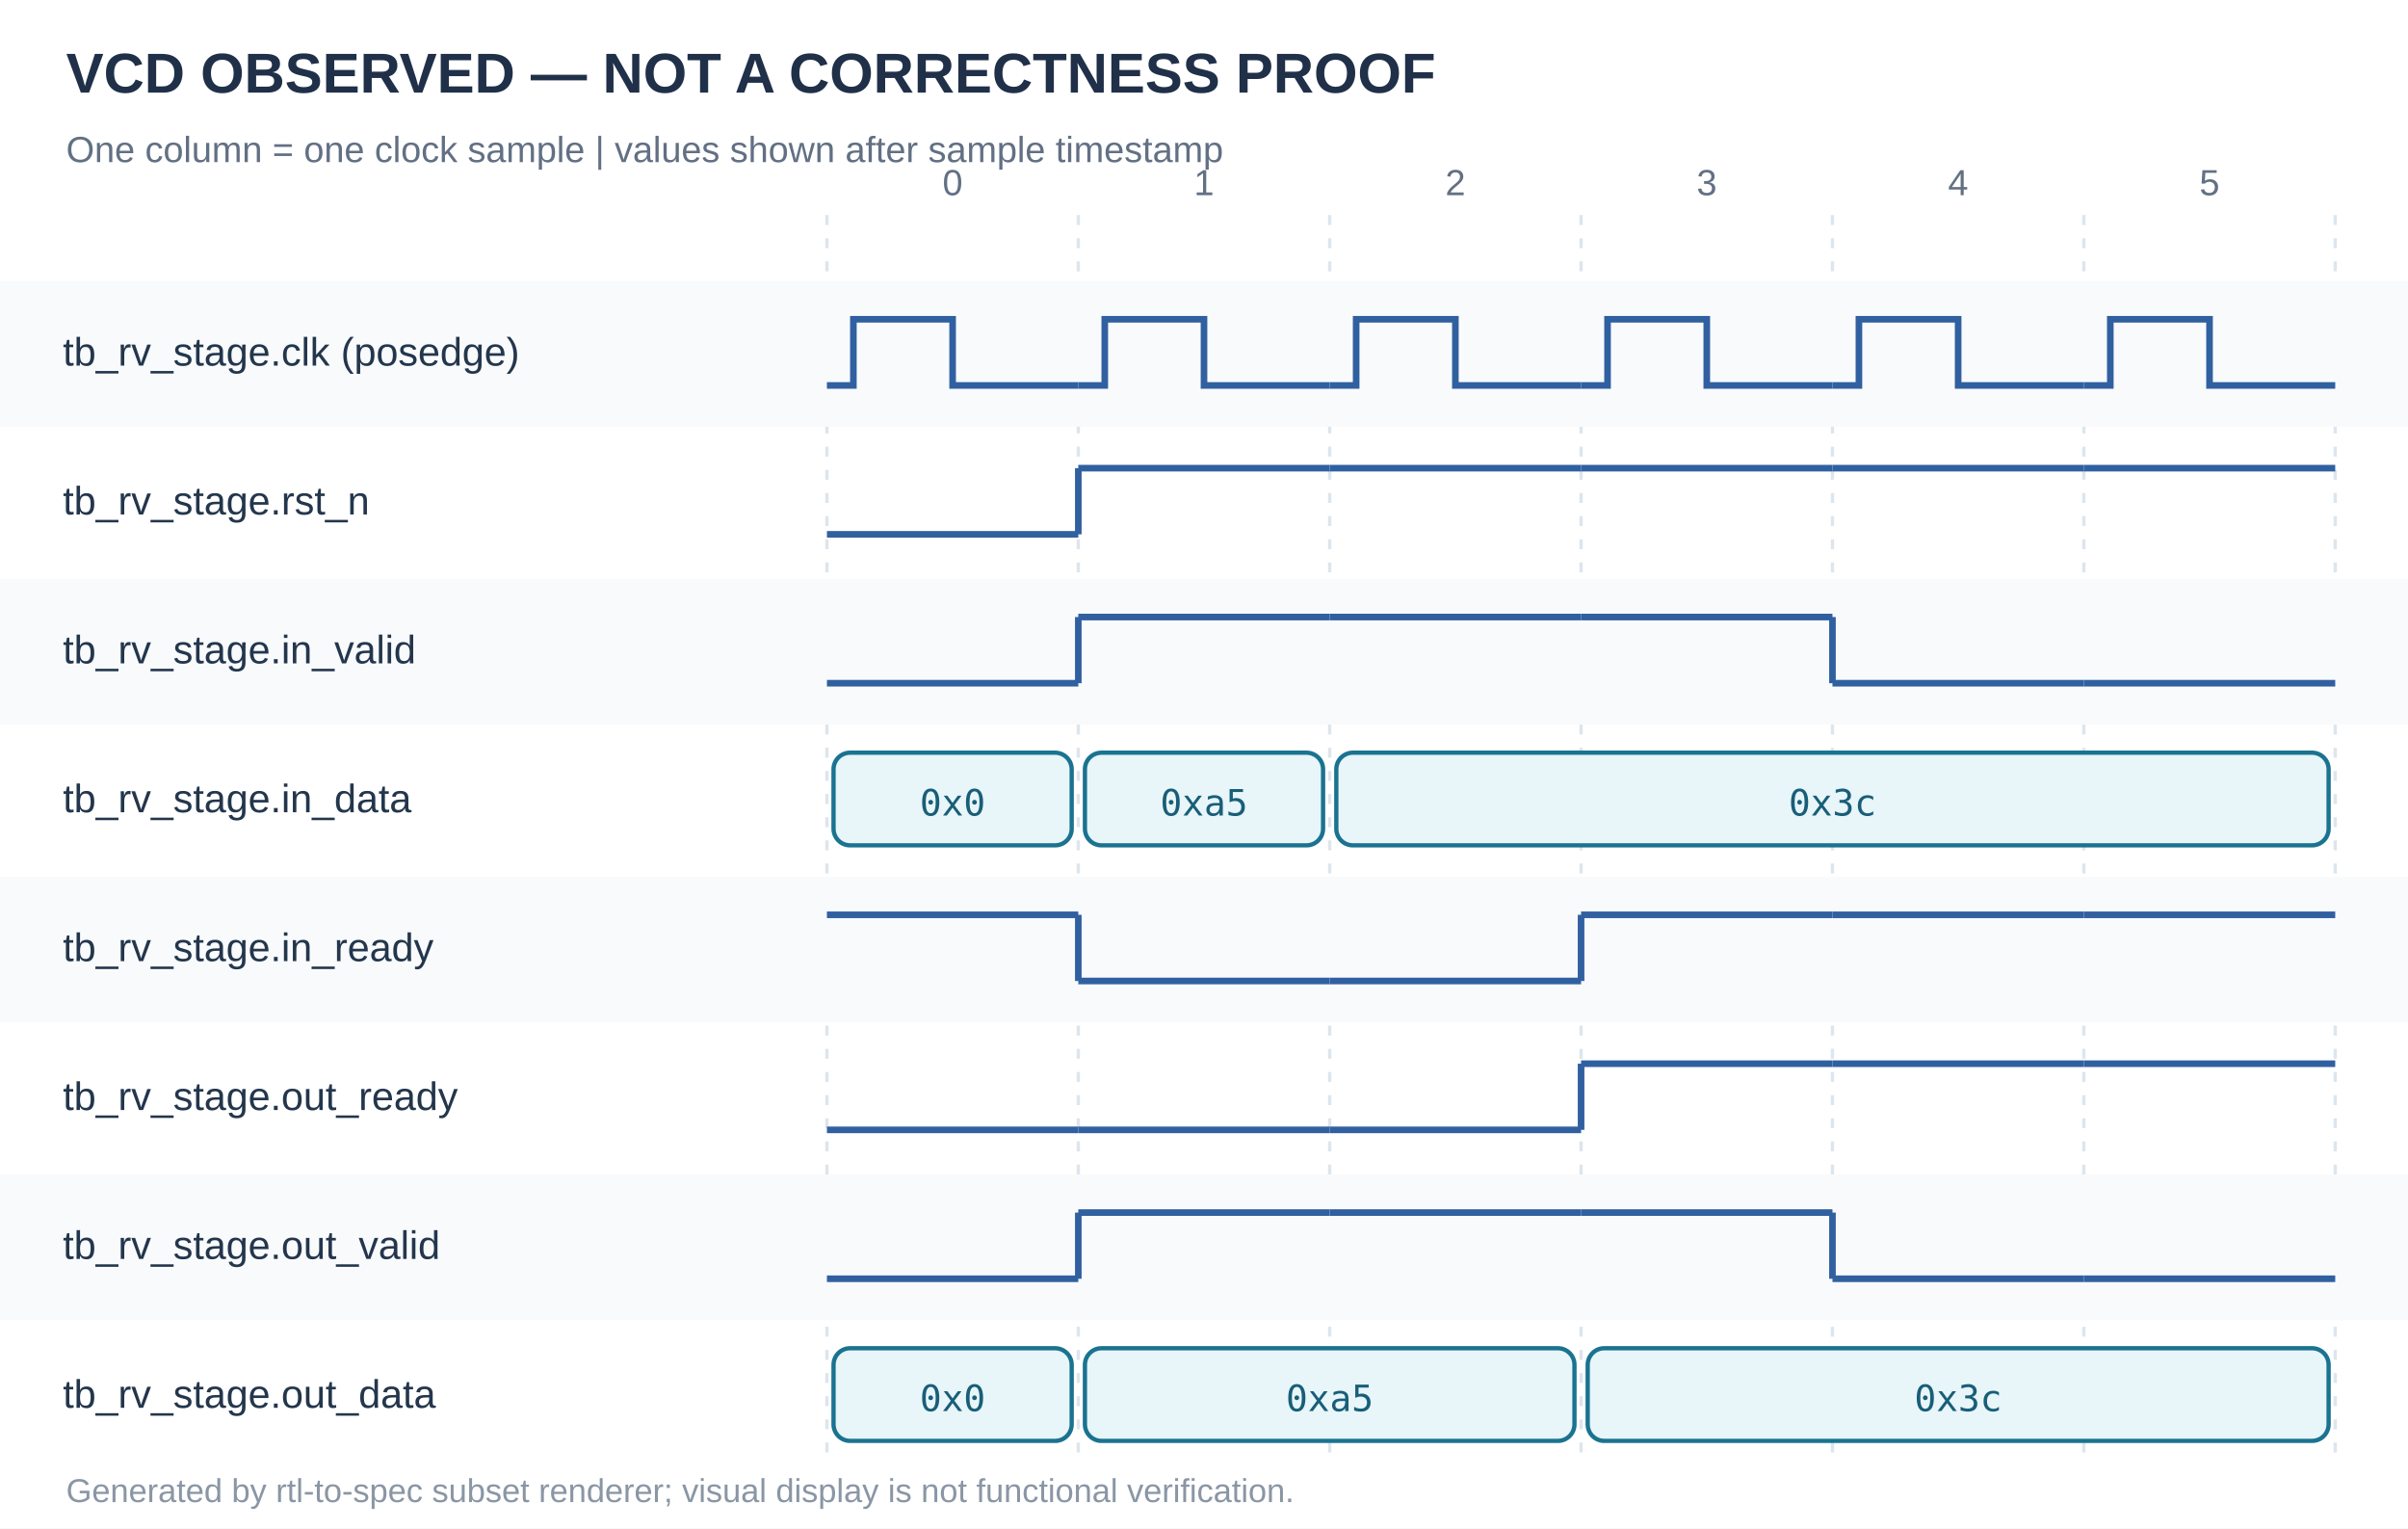
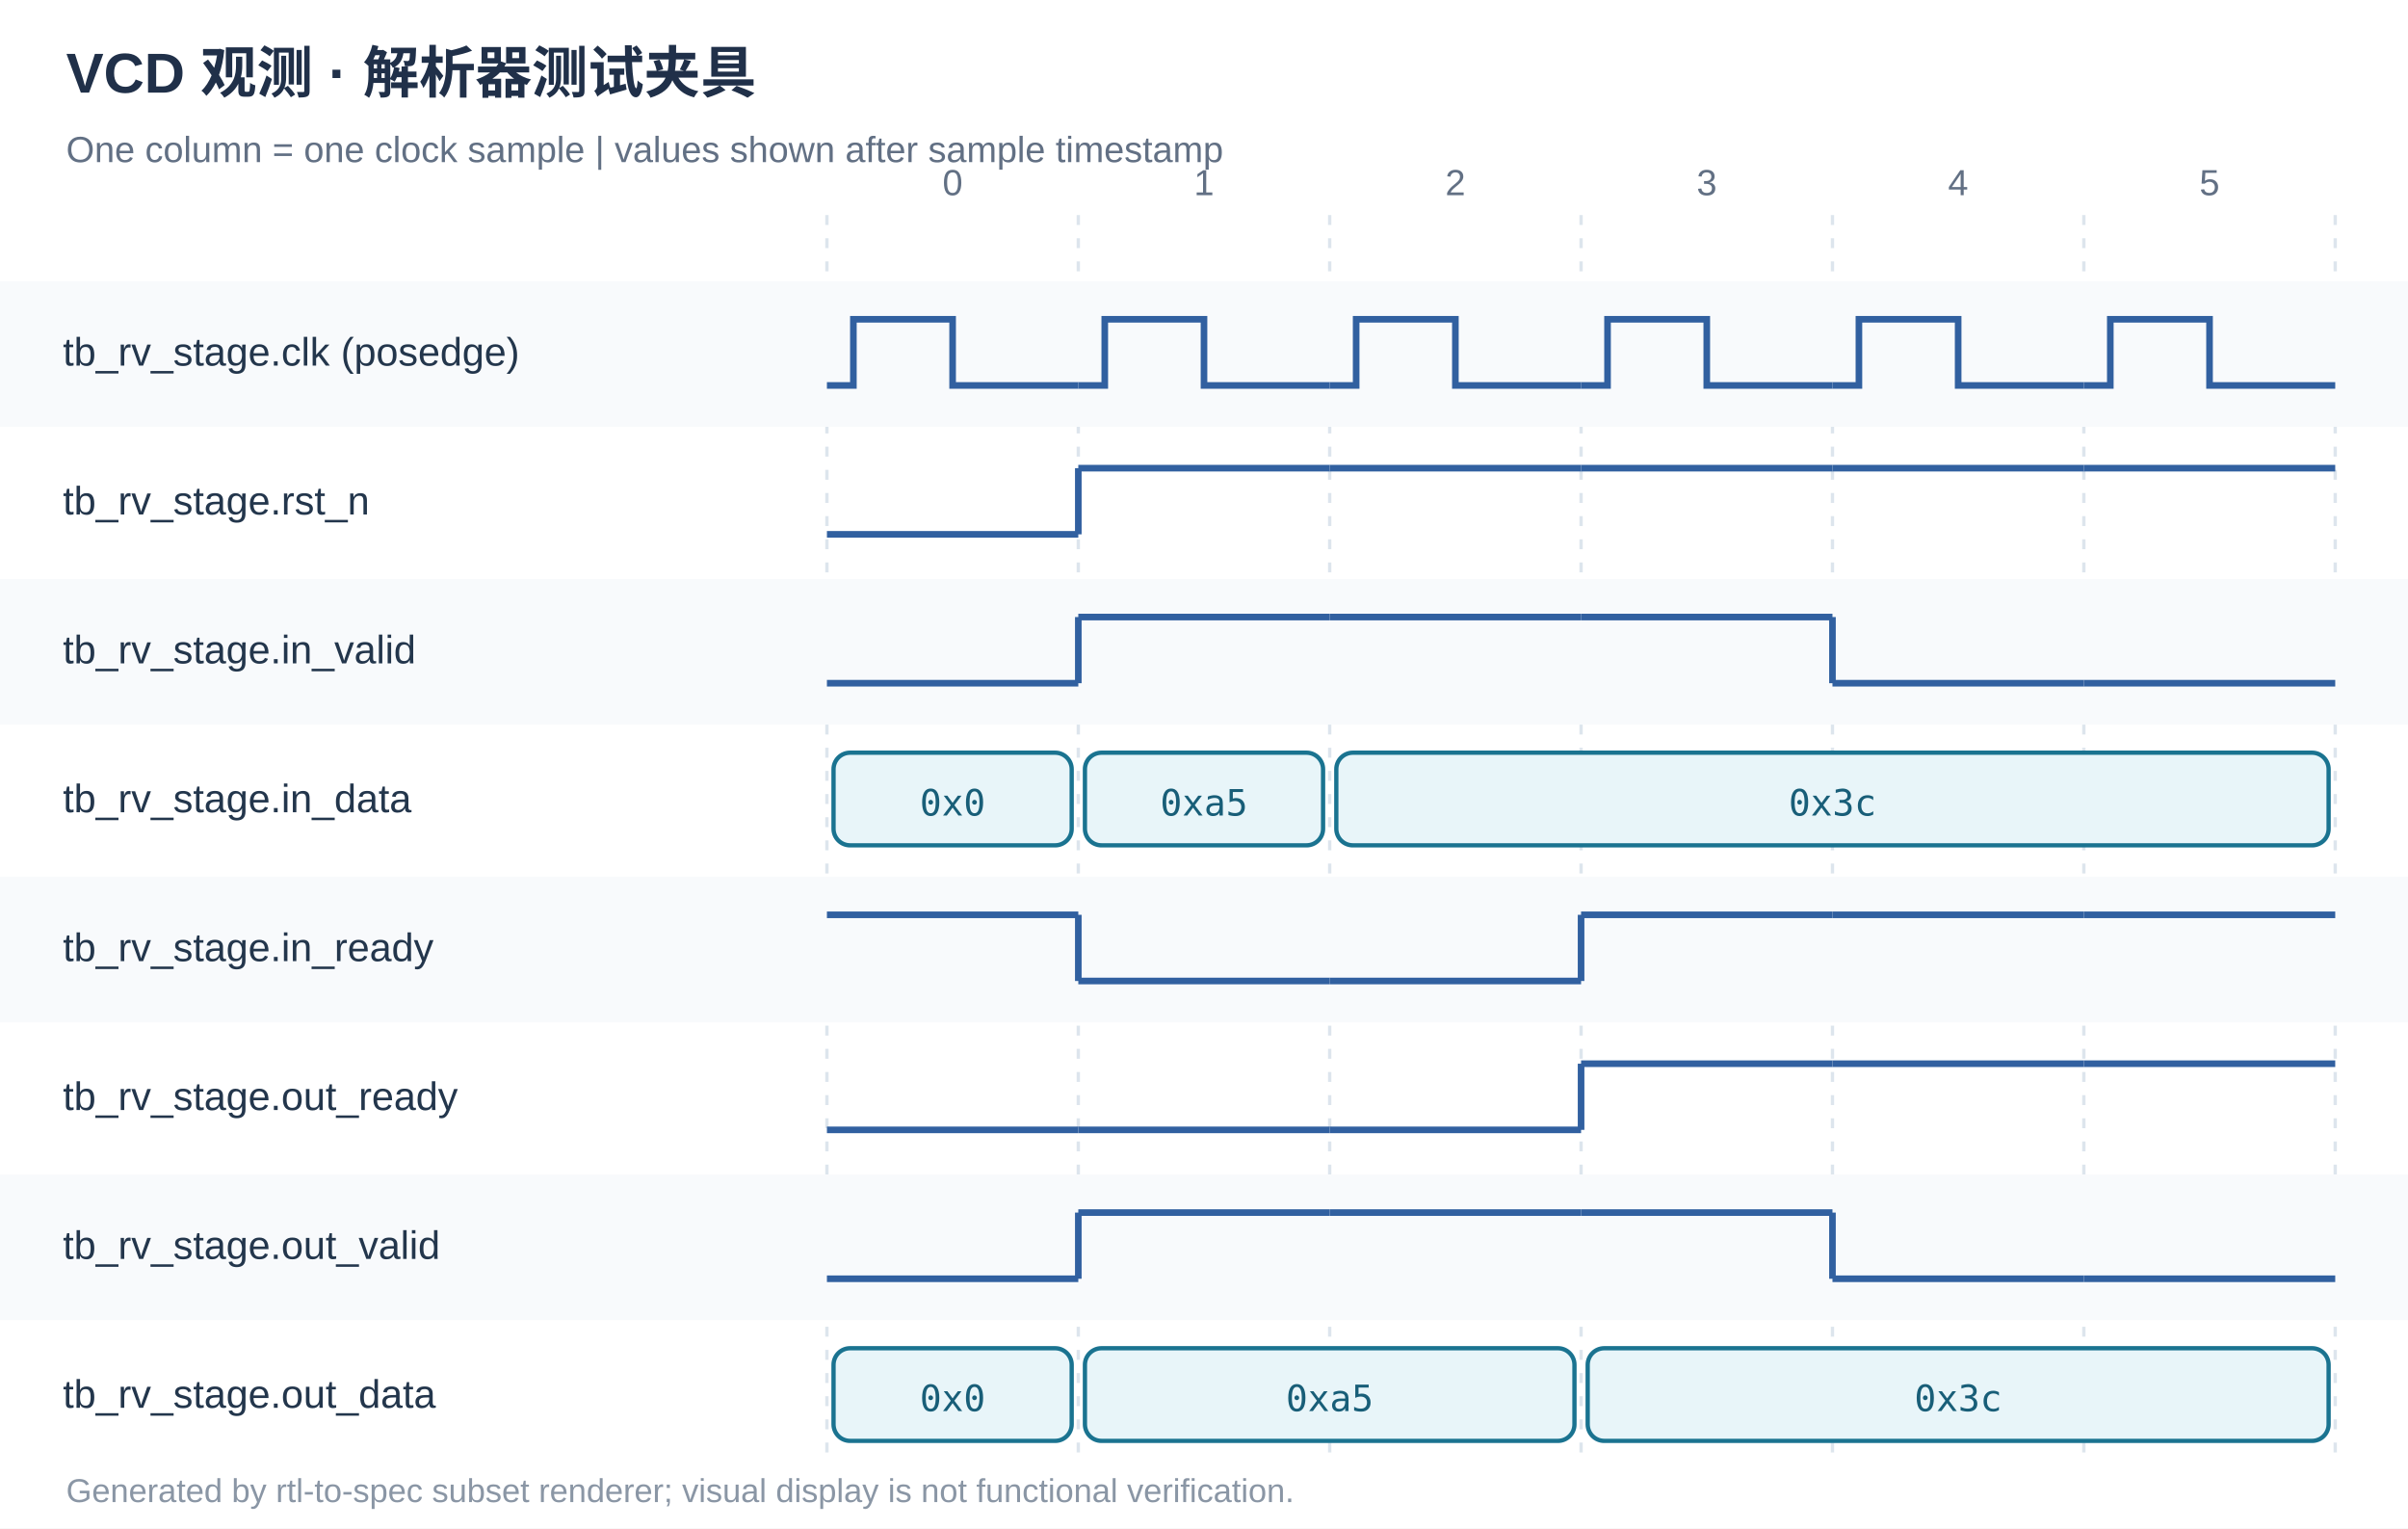
<svg xmlns="http://www.w3.org/2000/svg" viewBox="0 0 728 462" width="728" height="462" role="img" aria-label="RTL timing diagram">
  <rect width="728" height="462" fill="#ffffff" />
-   <text x="20" y="28" font-size="17" font-family="Arial, sans-serif" font-weight="700" fill="#203049">VCD OBSERVED — NOT A CORRECTNESS PROOF</text>
+   <text x="20" y="28" font-size="17" font-family="Arial, sans-serif" font-weight="700" fill="#203049">VCD 观测 · 解析器测试夹具</text>
  <text x="20" y="49" font-size="11" font-family="Arial, sans-serif" fill="#627084">One column = one clock sample | values shown after sample timestamp</text>
  <line x1="250" x2="250" y1="65" y2="443" stroke="#dde5ed" stroke-dasharray="3,4" stroke-width="1" />
  <text x="288.0" y="59" text-anchor="middle" font-family="Arial, sans-serif" font-size="11" fill="#627084">0</text>
  <line x1="326" x2="326" y1="65" y2="443" stroke="#dde5ed" stroke-dasharray="3,4" stroke-width="1" />
  <text x="364.0" y="59" text-anchor="middle" font-family="Arial, sans-serif" font-size="11" fill="#627084">1</text>
  <line x1="402" x2="402" y1="65" y2="443" stroke="#dde5ed" stroke-dasharray="3,4" stroke-width="1" />
  <text x="440.0" y="59" text-anchor="middle" font-family="Arial, sans-serif" font-size="11" fill="#627084">2</text>
  <line x1="478" x2="478" y1="65" y2="443" stroke="#dde5ed" stroke-dasharray="3,4" stroke-width="1" />
  <text x="516.0" y="59" text-anchor="middle" font-family="Arial, sans-serif" font-size="11" fill="#627084">3</text>
  <line x1="554" x2="554" y1="65" y2="443" stroke="#dde5ed" stroke-dasharray="3,4" stroke-width="1" />
  <text x="592.0" y="59" text-anchor="middle" font-family="Arial, sans-serif" font-size="11" fill="#627084">4</text>
  <line x1="630" x2="630" y1="65" y2="443" stroke="#dde5ed" stroke-dasharray="3,4" stroke-width="1" />
  <text x="668.0" y="59" text-anchor="middle" font-family="Arial, sans-serif" font-size="11" fill="#627084">5</text>
  <line x1="706" x2="706" y1="65" y2="443" stroke="#dde5ed" stroke-dasharray="3,4" stroke-width="1" />
  <rect x="0" y="85.0" width="728" height="44" fill="#f8fafc" />
  <text x="19" y="110.5" font-family="Arial, sans-serif" font-size="12" fill="#23364c">tb_rv_stage.clk (posedge)</text>
  <polyline points="250,116.5 258,116.5 258,96.5 288.0,96.5 288.0,116.5 326,116.5" fill="none" stroke="#3160a0" stroke-width="2" />
  <polyline points="326,116.5 334,116.5 334,96.5 364.0,96.5 364.0,116.5 402,116.5" fill="none" stroke="#3160a0" stroke-width="2" />
  <polyline points="402,116.5 410,116.5 410,96.5 440.0,96.5 440.0,116.5 478,116.5" fill="none" stroke="#3160a0" stroke-width="2" />
  <polyline points="478,116.5 486,116.5 486,96.5 516.0,96.5 516.0,116.5 554,116.5" fill="none" stroke="#3160a0" stroke-width="2" />
  <polyline points="554,116.5 562,116.5 562,96.5 592.0,96.5 592.0,116.5 630,116.5" fill="none" stroke="#3160a0" stroke-width="2" />
  <polyline points="630,116.5 638,116.5 638,96.5 668.0,96.5 668.0,116.5 706,116.5" fill="none" stroke="#3160a0" stroke-width="2" />
  <text x="19" y="155.5" font-family="Arial, sans-serif" font-size="12" fill="#23364c">tb_rv_stage.rst_n</text>
  <line x1="250" y1="161.5" x2="326" y2="161.5" stroke="#3160a0" stroke-width="2" />
  <line x1="326" y1="141.5" x2="402" y2="141.5" stroke="#3160a0" stroke-width="2" />
  <line x1="326" y1="141.5" x2="326" y2="161.5" stroke="#3160a0" stroke-width="2" />
  <line x1="402" y1="141.5" x2="478" y2="141.5" stroke="#3160a0" stroke-width="2" />
  <line x1="478" y1="141.5" x2="554" y2="141.5" stroke="#3160a0" stroke-width="2" />
  <line x1="554" y1="141.5" x2="630" y2="141.5" stroke="#3160a0" stroke-width="2" />
  <line x1="630" y1="141.5" x2="706" y2="141.5" stroke="#3160a0" stroke-width="2" />
  <rect x="0" y="175.0" width="728" height="44" fill="#f8fafc" />
  <text x="19" y="200.5" font-family="Arial, sans-serif" font-size="12" fill="#23364c">tb_rv_stage.in_valid</text>
  <line x1="250" y1="206.5" x2="326" y2="206.5" stroke="#3160a0" stroke-width="2" />
  <line x1="326" y1="186.5" x2="402" y2="186.5" stroke="#3160a0" stroke-width="2" />
  <line x1="326" y1="186.5" x2="326" y2="206.5" stroke="#3160a0" stroke-width="2" />
  <line x1="402" y1="186.5" x2="478" y2="186.5" stroke="#3160a0" stroke-width="2" />
  <line x1="478" y1="186.5" x2="554" y2="186.5" stroke="#3160a0" stroke-width="2" />
  <line x1="554" y1="206.5" x2="630" y2="206.5" stroke="#3160a0" stroke-width="2" />
  <line x1="554" y1="186.5" x2="554" y2="206.5" stroke="#3160a0" stroke-width="2" />
  <line x1="630" y1="206.5" x2="706" y2="206.5" stroke="#3160a0" stroke-width="2" />
  <text x="19" y="245.5" font-family="Arial, sans-serif" font-size="12" fill="#23364c">tb_rv_stage.in_data</text>
  <rect x="252" y="227.5" width="72" height="28" rx="5" fill="#e8f5f9" stroke="#1a7390" stroke-width="1.3" />
  <text x="288.0" y="246.5" text-anchor="middle" font-family="monospace" font-size="11" fill="#185e78">0x0</text>
  <rect x="328" y="227.5" width="72" height="28" rx="5" fill="#e8f5f9" stroke="#1a7390" stroke-width="1.3" />
  <text x="364.0" y="246.5" text-anchor="middle" font-family="monospace" font-size="11" fill="#185e78">0xa5</text>
  <rect x="404" y="227.5" width="300" height="28" rx="5" fill="#e8f5f9" stroke="#1a7390" stroke-width="1.3" />
  <text x="554.0" y="246.5" text-anchor="middle" font-family="monospace" font-size="11" fill="#185e78">0x3c</text>
  <rect x="0" y="265.0" width="728" height="44" fill="#f8fafc" />
  <text x="19" y="290.5" font-family="Arial, sans-serif" font-size="12" fill="#23364c">tb_rv_stage.in_ready</text>
  <line x1="250" y1="276.5" x2="326" y2="276.5" stroke="#3160a0" stroke-width="2" />
  <line x1="326" y1="296.5" x2="402" y2="296.5" stroke="#3160a0" stroke-width="2" />
  <line x1="326" y1="276.5" x2="326" y2="296.5" stroke="#3160a0" stroke-width="2" />
  <line x1="402" y1="296.5" x2="478" y2="296.5" stroke="#3160a0" stroke-width="2" />
  <line x1="478" y1="276.5" x2="554" y2="276.5" stroke="#3160a0" stroke-width="2" />
  <line x1="478" y1="276.5" x2="478" y2="296.5" stroke="#3160a0" stroke-width="2" />
  <line x1="554" y1="276.5" x2="630" y2="276.5" stroke="#3160a0" stroke-width="2" />
  <line x1="630" y1="276.5" x2="706" y2="276.5" stroke="#3160a0" stroke-width="2" />
  <text x="19" y="335.5" font-family="Arial, sans-serif" font-size="12" fill="#23364c">tb_rv_stage.out_ready</text>
  <line x1="250" y1="341.5" x2="326" y2="341.5" stroke="#3160a0" stroke-width="2" />
  <line x1="326" y1="341.5" x2="402" y2="341.5" stroke="#3160a0" stroke-width="2" />
  <line x1="402" y1="341.5" x2="478" y2="341.5" stroke="#3160a0" stroke-width="2" />
  <line x1="478" y1="321.5" x2="554" y2="321.5" stroke="#3160a0" stroke-width="2" />
  <line x1="478" y1="321.5" x2="478" y2="341.5" stroke="#3160a0" stroke-width="2" />
  <line x1="554" y1="321.5" x2="630" y2="321.5" stroke="#3160a0" stroke-width="2" />
  <line x1="630" y1="321.5" x2="706" y2="321.5" stroke="#3160a0" stroke-width="2" />
  <rect x="0" y="355.0" width="728" height="44" fill="#f8fafc" />
  <text x="19" y="380.5" font-family="Arial, sans-serif" font-size="12" fill="#23364c">tb_rv_stage.out_valid</text>
  <line x1="250" y1="386.5" x2="326" y2="386.5" stroke="#3160a0" stroke-width="2" />
  <line x1="326" y1="366.5" x2="402" y2="366.5" stroke="#3160a0" stroke-width="2" />
  <line x1="326" y1="366.5" x2="326" y2="386.5" stroke="#3160a0" stroke-width="2" />
  <line x1="402" y1="366.5" x2="478" y2="366.5" stroke="#3160a0" stroke-width="2" />
  <line x1="478" y1="366.5" x2="554" y2="366.5" stroke="#3160a0" stroke-width="2" />
  <line x1="554" y1="386.5" x2="630" y2="386.5" stroke="#3160a0" stroke-width="2" />
  <line x1="554" y1="366.5" x2="554" y2="386.5" stroke="#3160a0" stroke-width="2" />
  <line x1="630" y1="386.5" x2="706" y2="386.5" stroke="#3160a0" stroke-width="2" />
  <text x="19" y="425.5" font-family="Arial, sans-serif" font-size="12" fill="#23364c">tb_rv_stage.out_data</text>
  <rect x="252" y="407.5" width="72" height="28" rx="5" fill="#e8f5f9" stroke="#1a7390" stroke-width="1.3" />
  <text x="288.0" y="426.5" text-anchor="middle" font-family="monospace" font-size="11" fill="#185e78">0x0</text>
  <rect x="328" y="407.5" width="148" height="28" rx="5" fill="#e8f5f9" stroke="#1a7390" stroke-width="1.3" />
  <text x="402.0" y="426.5" text-anchor="middle" font-family="monospace" font-size="11" fill="#185e78">0xa5</text>
  <rect x="480" y="407.5" width="224" height="28" rx="5" fill="#e8f5f9" stroke="#1a7390" stroke-width="1.3" />
  <text x="592.0" y="426.5" text-anchor="middle" font-family="monospace" font-size="11" fill="#185e78">0x3c</text>
  <text x="20" y="454" font-size="10" font-family="Arial, sans-serif" fill="#8a96a5">Generated by rtl-to-spec subset renderer; visual display is not functional verification.</text>
</svg>
